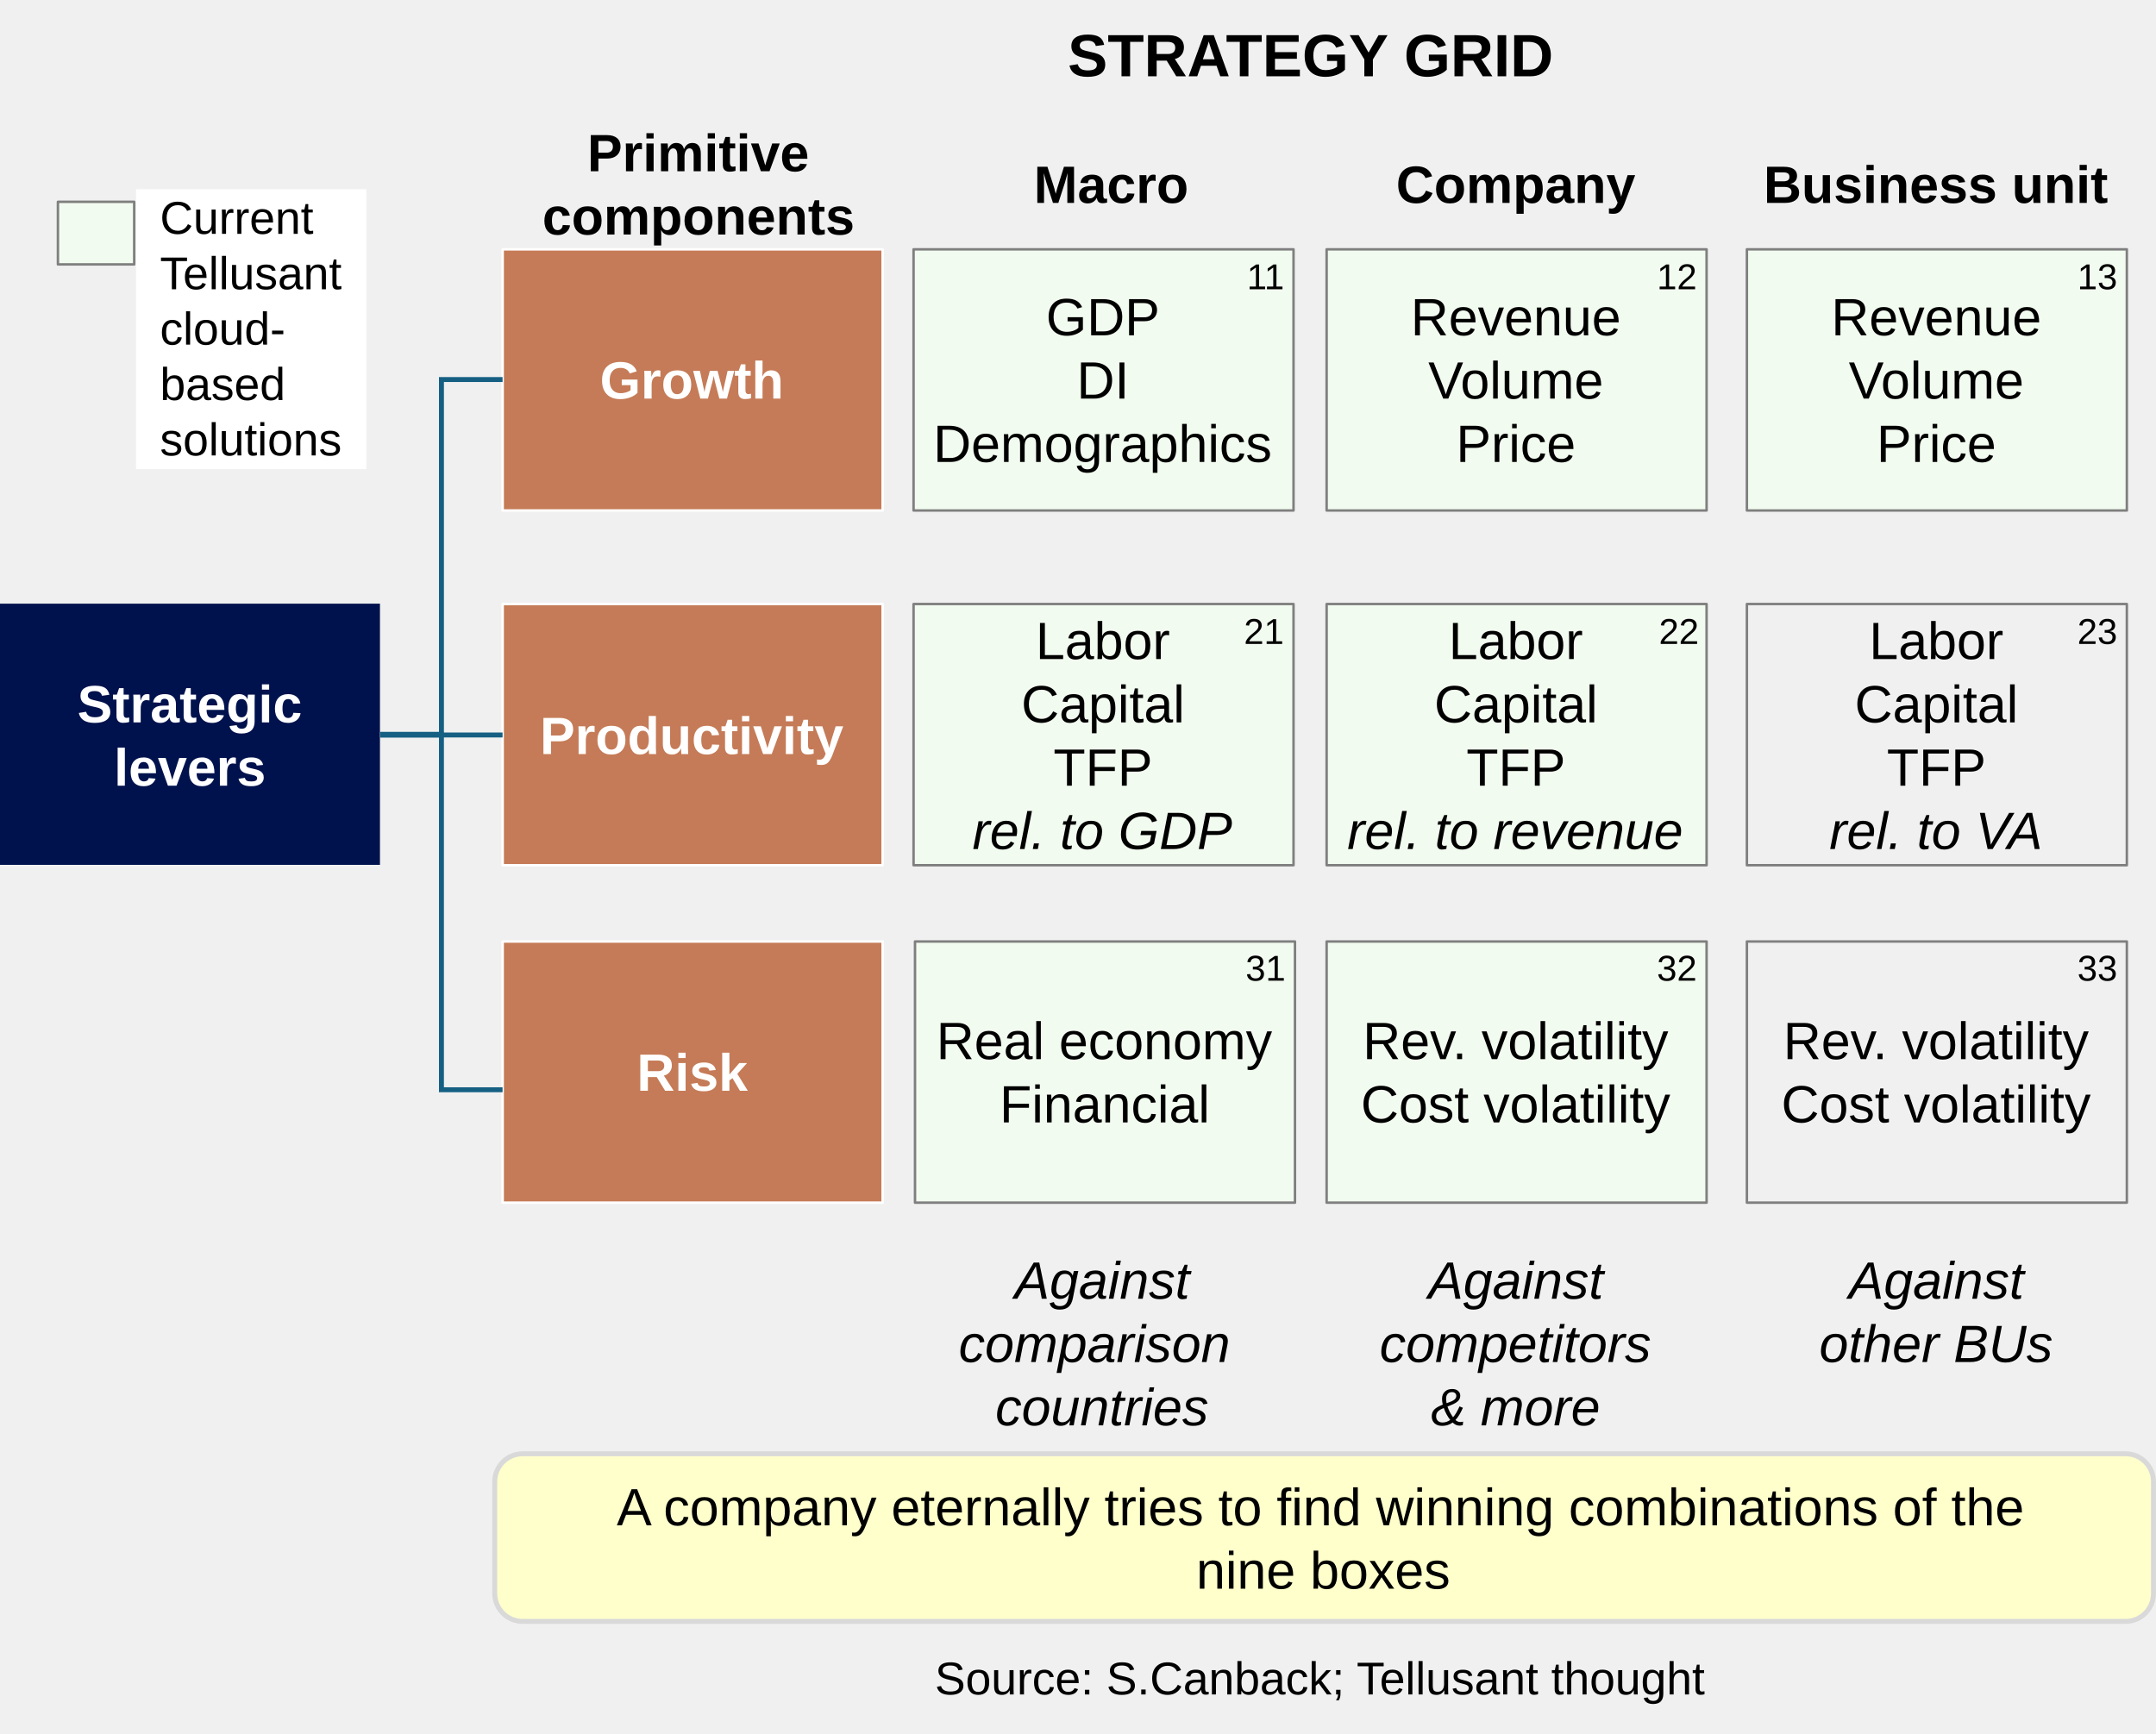
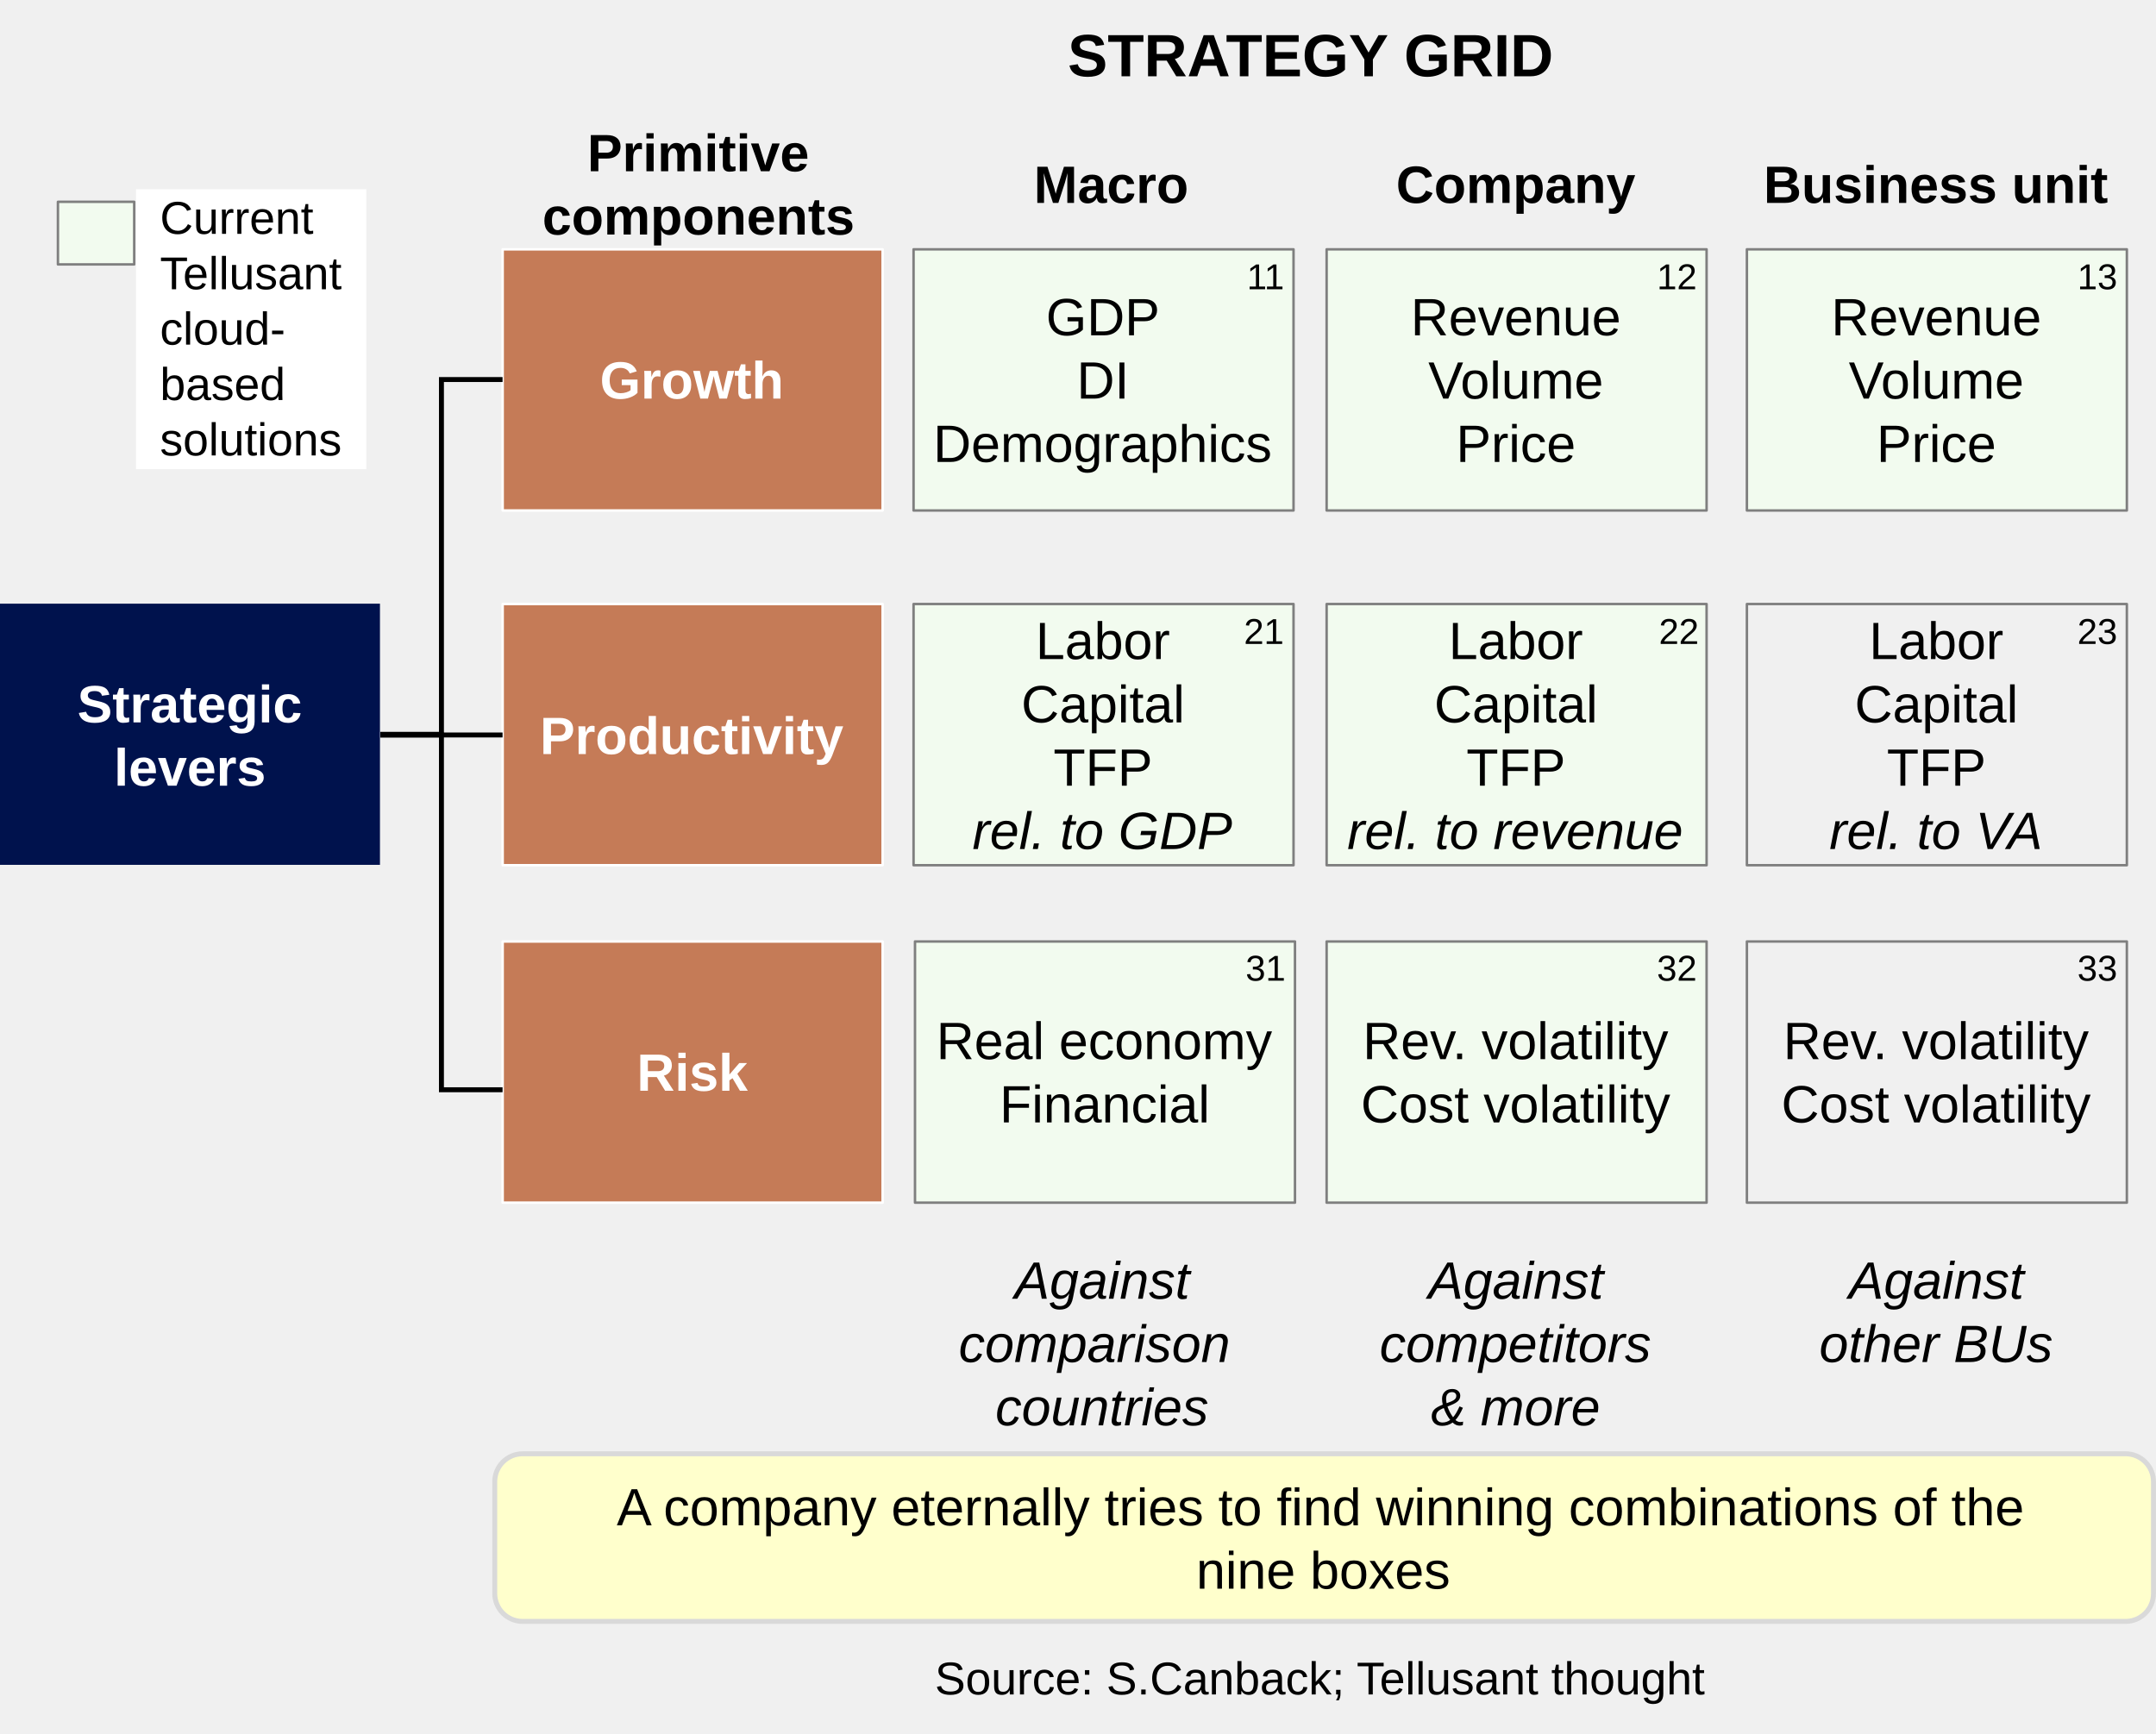
<svg xmlns="http://www.w3.org/2000/svg" width="2996" height="2409" xml:space="preserve" overflow="hidden">
  <g transform="translate(-507 -39)">
    <text font-family="Arial,Arial_MSFontService,sans-serif" font-weight="700" font-size="83" transform="matrix(1 0 0 1 1990.72 145)">STRATEGY GRID</text>
    <text font-family="Arial,Arial_MSFontService,sans-serif" font-weight="400" font-size="64" transform="matrix(1 0 0 1 1806.02 2394)">Source: </text>
    <text font-family="Arial,Arial_MSFontService,sans-serif" font-weight="400" font-size="64" transform="matrix(1 0 0 1 2044.35 2394)">S.Canback</text>
    <text font-family="Arial,Arial_MSFontService,sans-serif" font-weight="400" font-size="64" transform="matrix(1 0 0 1 2357.73 2394)">; Tellusant thought</text>
    <path d="M1194.5 2098.33C1194.5 2076.89 1211.89 2059.5 1233.33 2059.5L3460.67 2059.5C3482.11 2059.5 3499.5 2076.89 3499.5 2098.33L3499.5 2253.67C3499.5 2275.11 3482.11 2292.5 3460.67 2292.5L1233.33 2292.5C1211.89 2292.5 1194.5 2275.11 1194.5 2253.67Z" stroke="#D9D9D9" stroke-width="6.875" stroke-miterlimit="8" fill="#FFFFCC" fill-rule="evenodd" />
    <text font-family="Arial,Arial_MSFontService,sans-serif" font-weight="400" font-size="73" transform="matrix(1 0 0 1 1364.01 2159)">A company eternally tries to find winning combinations of the </text>
    <text font-family="Arial,Arial_MSFontService,sans-serif" font-weight="400" font-size="73" transform="matrix(1 0 0 1 2169.21 2247)">nine boxes</text>
    <text font-family="Arial,Arial_MSFontService,sans-serif" font-style="italic" font-weight="400" font-size="73" transform="matrix(1 0 0 1 1916.82 1844)">Against</text>
    <text font-family="Arial,Arial_MSFontService,sans-serif" font-style="italic" font-weight="400" font-size="73" transform="matrix(1 0 0 1 1839.18 1932)">comparison </text>
    <text font-family="Arial,Arial_MSFontService,sans-serif" font-style="italic" font-weight="400" font-size="73" transform="matrix(1 0 0 1 1890.17 2020)">countries</text>
    <text font-family="Arial,Arial_MSFontService,sans-serif" font-style="italic" font-weight="400" font-size="73" transform="matrix(1 0 0 1 2491.69 1844)">Against</text>
    <text font-family="Arial,Arial_MSFontService,sans-serif" font-style="italic" font-weight="400" font-size="73" transform="matrix(1 0 0 1 2424.09 1932)">competitors</text>
    <text font-family="Arial,Arial_MSFontService,sans-serif" font-style="italic" font-weight="400" font-size="73" transform="matrix(1 0 0 1 2495.41 2020)">&amp; more</text>
    <text font-family="Arial,Arial_MSFontService,sans-serif" font-style="italic" font-weight="400" font-size="73" transform="matrix(1 0 0 1 3076 1844)">Against</text>
    <text font-family="Arial,Arial_MSFontService,sans-serif" font-style="italic" font-weight="400" font-size="73" transform="matrix(1 0 0 1 3035.02 1932)">other BUs</text>
    <text font-family="Arial,Arial_MSFontService,sans-serif" font-weight="700" font-size="73" transform="matrix(1 0 0 1 1943.57 321)">Macro</text>
    <text font-family="Arial,Arial_MSFontService,sans-serif" font-weight="700" font-size="73" transform="matrix(1 0 0 1 2447.01 321)">Company</text>
    <text font-family="Arial,Arial_MSFontService,sans-serif" font-weight="700" font-size="73" transform="matrix(1 0 0 1 2957.68 321)">Business unit</text>
    <text font-family="Arial,Arial_MSFontService,sans-serif" font-weight="700" font-size="73" transform="matrix(1 0 0 1 1323.08 277)">Primitive</text>
    <text font-family="Arial,Arial_MSFontService,sans-serif" font-weight="700" font-size="73" transform="matrix(1 0 0 1 1260.63 365)">components</text>
    <rect x="587.5" y="319.5" width="106" height="87" stroke="#7F7F7F" stroke-width="3.438" stroke-linejoin="round" stroke-miterlimit="10" fill="#F2FBEF" />
    <rect x="696" y="302" width="320" height="389" fill="#FFFFFF" />
    <text font-family="Arial,Arial_MSFontService,sans-serif" font-weight="400" font-size="64" transform="matrix(1 0 0 1 729.251 364)">Current </text>
    <text font-family="Arial,Arial_MSFontService,sans-serif" font-weight="400" font-size="64" transform="matrix(1 0 0 1 729.251 441)">Tellusant </text>
    <text font-family="Arial,Arial_MSFontService,sans-serif" font-weight="400" font-size="64" transform="matrix(1 0 0 1 729.251 518)">cloud</text>
    <text font-family="Arial,Arial_MSFontService,sans-serif" font-weight="400" font-size="64" transform="matrix(1 0 0 1 882.22 518)">-</text>
    <text font-family="Arial,Arial_MSFontService,sans-serif" font-weight="400" font-size="64" transform="matrix(1 0 0 1 729.251 595)">based </text>
    <text font-family="Arial,Arial_MSFontService,sans-serif" font-weight="400" font-size="64" transform="matrix(1 0 0 1 729.251 672)">solutions</text>
    <rect x="1205.5" y="385.5" width="528" height="363" stroke="#FFFFFF" stroke-width="3.438" stroke-linejoin="round" stroke-miterlimit="10" fill="#C57B57" />
    <text fill="#FFFFFF" font-family="Arial,Arial_MSFontService,sans-serif" font-weight="700" font-size="73" transform="matrix(1 0 0 1 1340.62 593)">Growth</text>
    <rect x="1776.5" y="385.5" width="528" height="363" stroke="#7F7F7F" stroke-width="3.438" stroke-linejoin="round" stroke-miterlimit="10" fill="#F2FBEF" />
    <text font-family="Arial,Arial_MSFontService,sans-serif" font-weight="400" font-size="73" transform="matrix(1 0 0 1 1960.49 505)">GDP</text>
    <text font-family="Arial,Arial_MSFontService,sans-serif" font-weight="400" font-size="73" transform="matrix(1 0 0 1 2003.19 593)">DI</text>
    <text font-family="Arial,Arial_MSFontService,sans-serif" font-weight="400" font-size="73" transform="matrix(1 0 0 1 1803.81 681)">Demographics</text>
    <rect x="2350.5" y="385.5" width="528" height="363" stroke="#7F7F7F" stroke-width="3.438" stroke-linejoin="round" stroke-miterlimit="10" fill="#F2FBEF" />
    <text font-family="Arial,Arial_MSFontService,sans-serif" font-weight="400" font-size="73" transform="matrix(1 0 0 1 2467.34 505)">Revenue</text>
    <text font-family="Arial,Arial_MSFontService,sans-serif" font-weight="400" font-size="73" transform="matrix(1 0 0 1 2491.73 593)">Volume</text>
    <text font-family="Arial,Arial_MSFontService,sans-serif" font-weight="400" font-size="73" transform="matrix(1 0 0 1 2530.37 681)">Price</text>
    <rect x="2934.5" y="385.5" width="528" height="363" stroke="#7F7F7F" stroke-width="3.438" stroke-linejoin="round" stroke-miterlimit="10" fill="#F2FBEF" />
    <text font-family="Arial,Arial_MSFontService,sans-serif" font-weight="400" font-size="73" transform="matrix(1 0 0 1 3051.64 505)">Revenue</text>
    <text font-family="Arial,Arial_MSFontService,sans-serif" font-weight="400" font-size="73" transform="matrix(1 0 0 1 3076.02 593)">Volume</text>
    <text font-family="Arial,Arial_MSFontService,sans-serif" font-weight="400" font-size="73" transform="matrix(1 0 0 1 3114.66 681)">Price</text>
    <rect x="507" y="878" width="528" height="363" fill="#00124D" />
    <text fill="#FFFFFF" font-family="Arial,Arial_MSFontService,sans-serif" font-weight="700" font-size="73" transform="matrix(1 0 0 1 614.397 1043)">Strategic</text>
    <text fill="#FFFFFF" font-family="Arial,Arial_MSFontService,sans-serif" font-weight="700" font-size="73" transform="matrix(1 0 0 1 665.387 1131)">levers</text>
    <rect x="1205.5" y="878.5" width="528" height="363" stroke="#FFFFFF" stroke-width="3.438" stroke-linejoin="round" stroke-miterlimit="10" fill="#C57B57" />
    <text fill="#FFFFFF" font-family="Arial,Arial_MSFontService,sans-serif" font-weight="700" font-size="73" transform="matrix(1 0 0 1 1257.26 1087)">Productivity</text>
    <rect x="1776.5" y="878.5" width="528" height="363" stroke="#7F7F7F" stroke-width="3.438" stroke-linejoin="round" stroke-miterlimit="10" fill="#F2FBEF" />
    <text font-family="Arial,Arial_MSFontService,sans-serif" font-weight="400" font-size="73" transform="matrix(1 0 0 1 1946.17 955)">Labor</text>
    <text font-family="Arial,Arial_MSFontService,sans-serif" font-weight="400" font-size="73" transform="matrix(1 0 0 1 1926.12 1043)">Capital</text>
    <text font-family="Arial,Arial_MSFontService,sans-serif" font-weight="400" font-size="73" transform="matrix(1 0 0 1 1970.8 1131)">TFP</text>
    <text font-family="Arial,Arial_MSFontService,sans-serif" font-style="italic" font-weight="400" font-size="73" transform="matrix(1 0 0 1 1858.24 1219)">rel. to GDP</text>
    <rect x="2350.5" y="878.5" width="528" height="363" stroke="#7F7F7F" stroke-width="3.438" stroke-linejoin="round" stroke-miterlimit="10" fill="#F2FBEF" />
    <text font-family="Arial,Arial_MSFontService,sans-serif" font-weight="400" font-size="73" transform="matrix(1 0 0 1 2520.03 955)">Labor</text>
    <text font-family="Arial,Arial_MSFontService,sans-serif" font-weight="400" font-size="73" transform="matrix(1 0 0 1 2499.98 1043)">Capital</text>
    <text font-family="Arial,Arial_MSFontService,sans-serif" font-weight="400" font-size="73" transform="matrix(1 0 0 1 2544.67 1131)">TFP</text>
    <text font-family="Arial,Arial_MSFontService,sans-serif" font-style="italic" font-weight="400" font-size="73" transform="matrix(1 0 0 1 2379.12 1219)">rel. to revenue</text>
    <rect x="2934.5" y="878.5" width="528" height="363" stroke="#7F7F7F" stroke-width="3.438" stroke-linejoin="round" stroke-miterlimit="10" fill="none" />
    <text font-family="Arial,Arial_MSFontService,sans-serif" font-weight="400" font-size="73" transform="matrix(1 0 0 1 3104.34 955)">Labor</text>
    <text font-family="Arial,Arial_MSFontService,sans-serif" font-weight="400" font-size="73" transform="matrix(1 0 0 1 3084.28 1043)">Capital</text>
    <text font-family="Arial,Arial_MSFontService,sans-serif" font-weight="400" font-size="73" transform="matrix(1 0 0 1 3128.97 1131)">TFP</text>
    <text font-family="Arial,Arial_MSFontService,sans-serif" font-style="italic" font-weight="400" font-size="73" transform="matrix(1 0 0 1 3049.08 1219)">rel. to VA</text>
    <rect x="1205.5" y="1347.5" width="528" height="363" stroke="#FFFFFF" stroke-width="3.438" stroke-linejoin="round" stroke-miterlimit="10" fill="#C57B57" />
    <text fill="#FFFFFF" font-family="Arial,Arial_MSFontService,sans-serif" font-weight="700" font-size="73" transform="matrix(1 0 0 1 1391.9 1555)">Risk</text>
    <rect x="1778.5" y="1347.5" width="528" height="363" stroke="#7F7F7F" stroke-width="3.438" stroke-linejoin="round" stroke-miterlimit="10" fill="#F2FBEF" />
    <text font-family="Arial,Arial_MSFontService,sans-serif" font-weight="400" font-size="73" transform="matrix(1 0 0 1 1808.13 1511)">Real economy</text>
    <text font-family="Arial,Arial_MSFontService,sans-serif" font-weight="400" font-size="73" transform="matrix(1 0 0 1 1896.06 1599)">Financial</text>
    <rect x="2350.5" y="1347.5" width="528" height="363" stroke="#7F7F7F" stroke-width="3.438" stroke-linejoin="round" stroke-miterlimit="10" fill="#F2FBEF" />
    <text font-family="Arial,Arial_MSFontService,sans-serif" font-weight="400" font-size="73" transform="matrix(1 0 0 1 2400.75 1511)">Rev. volatility</text>
    <text font-family="Arial,Arial_MSFontService,sans-serif" font-weight="400" font-size="73" transform="matrix(1 0 0 1 2398.02 1599)">Cost volatility</text>
    <rect x="2934.5" y="1347.5" width="528" height="363" stroke="#7F7F7F" stroke-width="3.438" stroke-linejoin="round" stroke-miterlimit="10" fill="none" />
    <text font-family="Arial,Arial_MSFontService,sans-serif" font-weight="400" font-size="73" transform="matrix(1 0 0 1 2985.04 1511)">Rev. volatility</text>
    <text font-family="Arial,Arial_MSFontService,sans-serif" font-weight="400" font-size="73" transform="matrix(1 0 0 1 2982.32 1599)">Cost volatility</text>
-     <path d="M1035.5 1060.5 1205.37 1060.5" stroke="#156082" stroke-width="6.875" stroke-miterlimit="8" fill="none" fill-rule="evenodd" />
-     <path d="M0 0 84.934 0 84.934 493.081 169.867 493.081" stroke="#156082" stroke-width="6.875" stroke-miterlimit="8" fill="none" fill-rule="evenodd" transform="matrix(1 0 0 -1 1035.5 1059.58)" />
-     <path d="M1035.5 1060.5 1120.43 1060.5 1120.43 1553.58 1205.37 1553.58" stroke="#156082" stroke-width="6.875" stroke-miterlimit="8" fill="none" fill-rule="evenodd" />
+     <path d="M1035.5 1060.5 1205.37 1060.5" stroke="#000000" stroke-width="6.875" stroke-miterlimit="8" fill="none" fill-rule="evenodd" />
+     <path d="M0 0 84.934 0 84.934 493.081 169.867 493.081" stroke="#000000" stroke-width="6.875" stroke-miterlimit="8" fill="none" fill-rule="evenodd" transform="matrix(1 0 0 -1 1035.5 1059.58)" />
+     <path d="M1035.5 1060.5 1120.43 1060.5 1120.43 1553.58 1205.37 1553.58" stroke="#000000" stroke-width="6.875" stroke-miterlimit="8" fill="none" fill-rule="evenodd" />
    <text font-family="Arial,Arial_MSFontService,sans-serif" font-weight="400" font-size="50" transform="matrix(1 0 0 1 2239.66 441)">11</text>
    <text font-family="Arial,Arial_MSFontService,sans-serif" font-weight="400" font-size="50" transform="matrix(1 0 0 1 2809.42 441)">12</text>
    <text font-family="Arial,Arial_MSFontService,sans-serif" font-weight="400" font-size="50" transform="matrix(1 0 0 1 3393.71 441)">13</text>
    <text font-family="Arial,Arial_MSFontService,sans-serif" font-weight="400" font-size="50" transform="matrix(1 0 0 1 2235.54 934)">21</text>
    <text font-family="Arial,Arial_MSFontService,sans-serif" font-weight="400" font-size="50" transform="matrix(1 0 0 1 2812.2 934)">22</text>
    <text font-family="Arial,Arial_MSFontService,sans-serif" font-weight="400" font-size="50" transform="matrix(1 0 0 1 3393.71 1402)">33</text>
    <text font-family="Arial,Arial_MSFontService,sans-serif" font-weight="400" font-size="50" transform="matrix(1 0 0 1 3393.71 934)">23</text>
    <text font-family="Arial,Arial_MSFontService,sans-serif" font-weight="400" font-size="50" transform="matrix(1 0 0 1 2809.42 1402)">32</text>
    <text font-family="Arial,Arial_MSFontService,sans-serif" font-weight="400" font-size="50" transform="matrix(1 0 0 1 2237.86 1402)">31</text>
  </g>
</svg>
